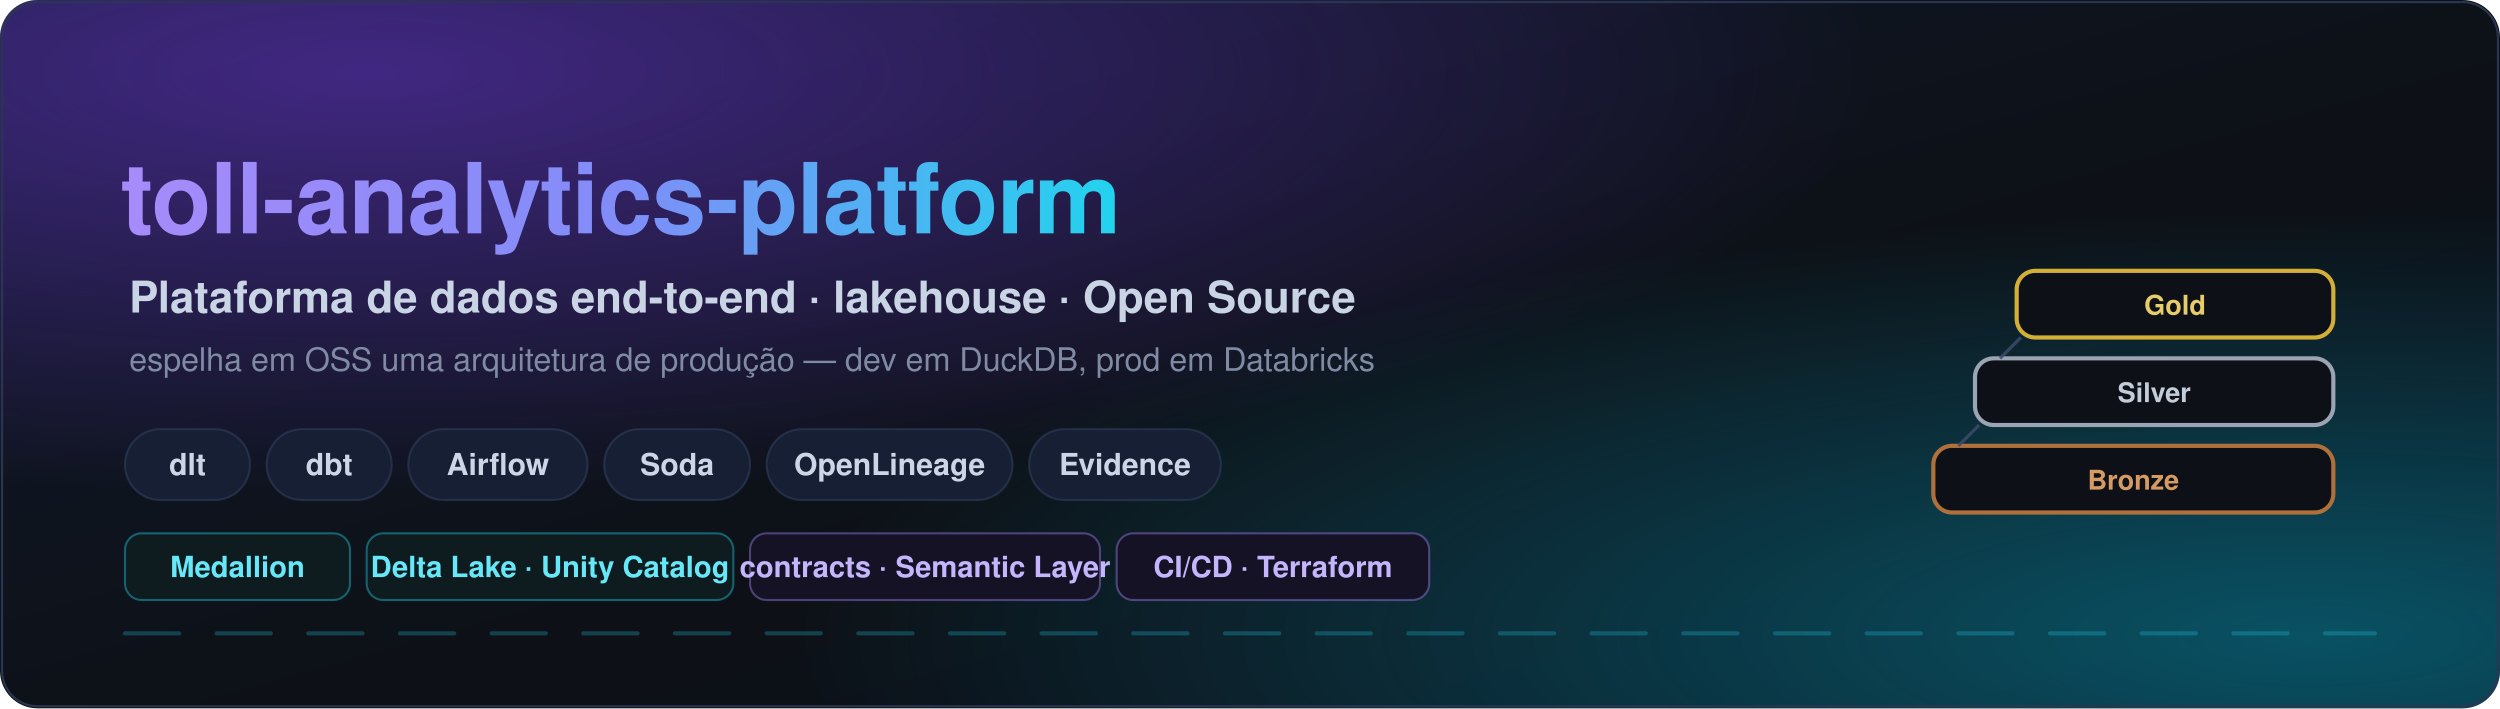
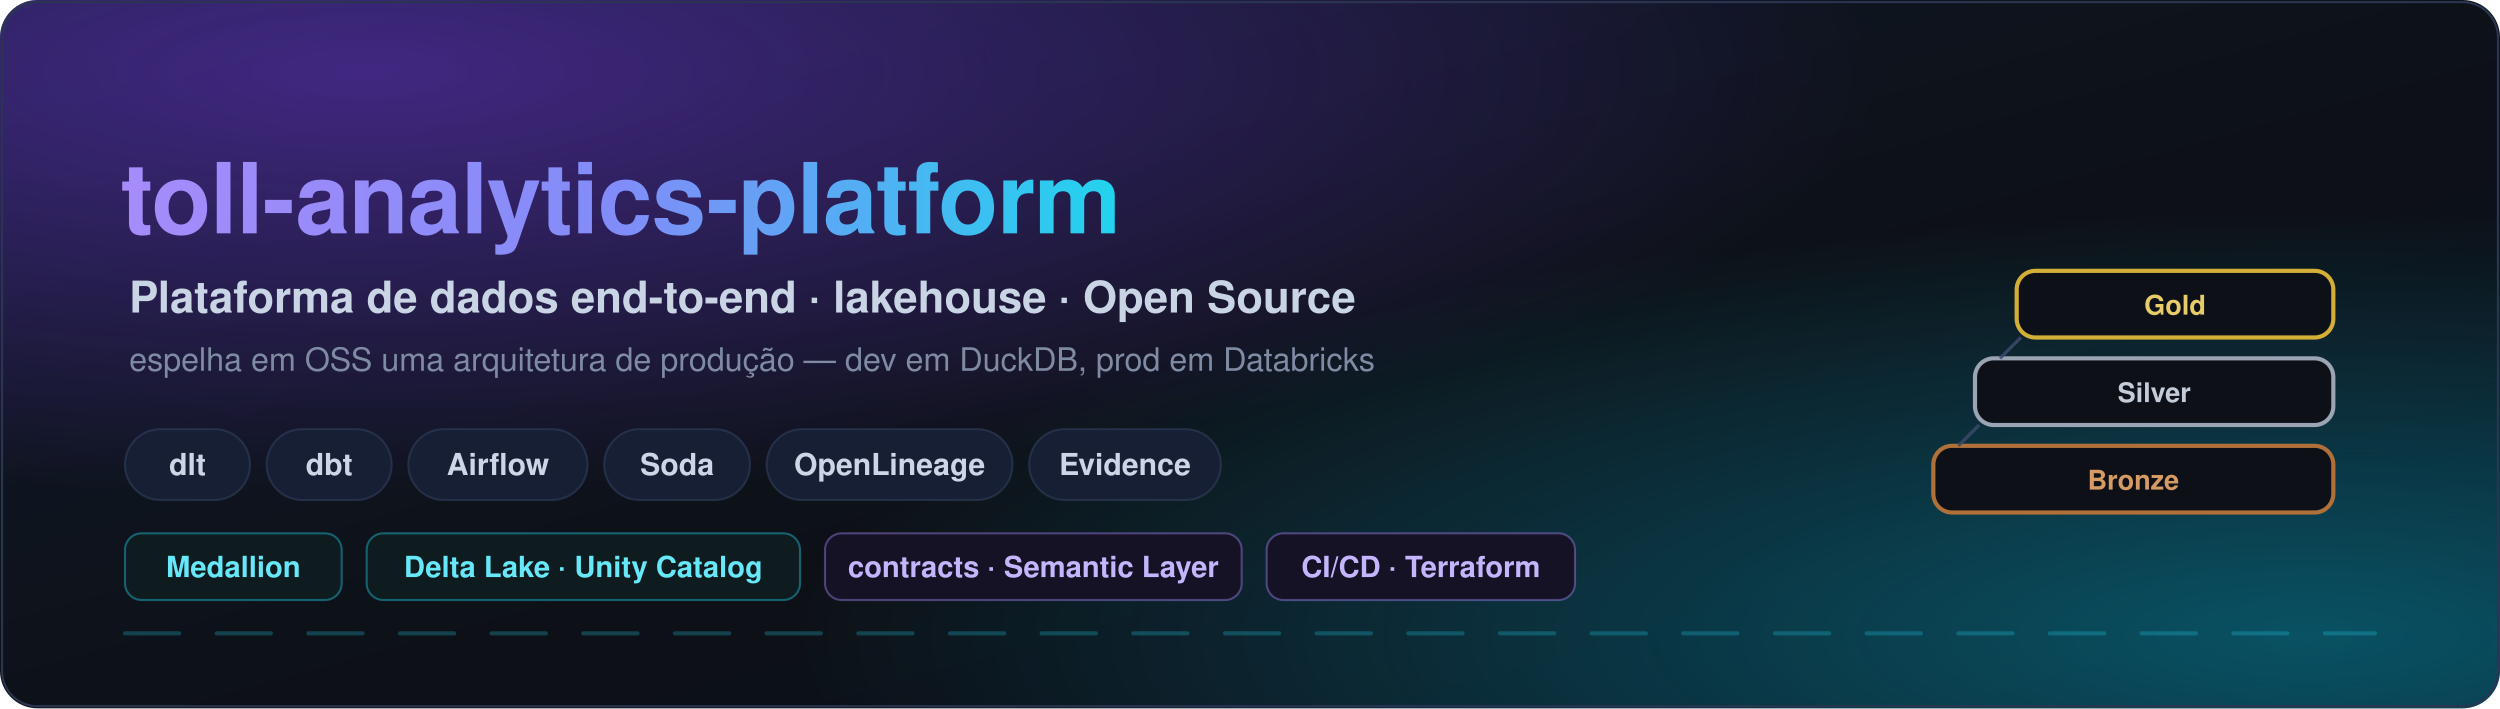
<svg xmlns="http://www.w3.org/2000/svg" viewBox="0 0 1200 340" width="1200" height="340" role="img" aria-label="toll-analytics-platform — plataforma de dados end-to-end, open source">
  <defs>
    <linearGradient id="bg" x1="0" y1="0" x2="1" y2="1">
      <stop offset="0" stop-color="#111a2e" />
      <stop offset="0.55" stop-color="#0d1117" />
      <stop offset="1" stop-color="#0a0f1a" />
    </linearGradient>
    <linearGradient id="ink" x1="0" y1="0" x2="1" y2="0">
      <stop offset="0" stop-color="#a78bfa" />
      <stop offset="0.5" stop-color="#818cf8" />
      <stop offset="1" stop-color="#22d3ee" />
    </linearGradient>
    <radialGradient id="glowV" cx="0.15" cy="0.1" r="0.6">
      <stop offset="0" stop-color="#7c3aed" stop-opacity="0.45" />
      <stop offset="1" stop-color="#7c3aed" stop-opacity="0" />
    </radialGradient>
    <radialGradient id="glowC" cx="0.92" cy="0.9" r="0.6">
      <stop offset="0" stop-color="#06b6d4" stop-opacity="0.40" />
      <stop offset="1" stop-color="#06b6d4" stop-opacity="0" />
    </radialGradient>
  </defs>
  <rect width="1200" height="340" rx="18" fill="url(#bg)" />
  <rect width="1200" height="340" rx="18" fill="url(#glowV)" />
  <rect width="1200" height="340" rx="18" fill="url(#glowC)" />
  <rect x="1" y="1" width="1198" height="338" rx="17" fill="none" stroke="#2a3550" stroke-width="1" />
  <g font-family="'Segoe UI', Helvetica, Arial, sans-serif" font-size="13" font-weight="700" text-anchor="middle">
    <g>
      <rect x="928" y="214" width="192" height="32" rx="9" fill="#0d1117" stroke="#b0703a" stroke-width="2" />
      <text x="1024" y="235" fill="#d69a63">Bronze</text>
    </g>
    <g>
      <rect x="948" y="172" width="172" height="32" rx="9" fill="#0d1117" stroke="#9aa4b2" stroke-width="2" />
      <text x="1034" y="193" fill="#c3ccd8">Silver</text>
    </g>
    <g>
      <rect x="968" y="130" width="152" height="32" rx="9" fill="#0d1117" stroke="#d4af37" stroke-width="2" />
      <text x="1044" y="151" fill="#e8cc6a">Gold</text>
    </g>
  </g>
  <g stroke="#3b4a6b" stroke-width="1.6" opacity="0.85" fill="none">
    <path d="M940 214 L950 204" />
    <path d="M960 172 L970 162" />
  </g>
  <line x1="60" y1="304" x2="1140" y2="304" stroke="#22d3ee" stroke-width="2" opacity="0.25" stroke-dasharray="26 18" stroke-linecap="round" />
  <text x="58" y="112" font-family="'Segoe UI', Helvetica, Arial, sans-serif" font-size="47" font-weight="800" fill="url(#ink)" letter-spacing="-0.5">toll-analytics-platform</text>
  <text x="62" y="150" font-family="'Segoe UI', Helvetica, Arial, sans-serif" font-size="21" font-weight="600" fill="#c9d4e5">Plataforma de dados end-to-end · lakehouse · Open Source</text>
  <text x="62" y="178" font-family="'Segoe UI', Helvetica, Arial, sans-serif" font-size="15.5" fill="#7f8ba3">espelha em OSS uma arquitetura de produção — dev em DuckDB, prod em Databricks</text>
  <g font-family="'Segoe UI', Helvetica, Arial, sans-serif" font-size="14.5" font-weight="600" text-anchor="middle">
    <g>
      <rect x="60" y="206" width="60" height="34" rx="17" fill="#161f33" stroke="#33406090" />
      <text x="90" y="228" fill="#cdd6e6">dlt</text>
    </g>
    <g>
      <rect x="128" y="206" width="60" height="34" rx="17" fill="#161f33" stroke="#33406090" />
      <text x="158" y="228" fill="#cdd6e6">dbt</text>
    </g>
    <g>
      <rect x="196" y="206" width="86" height="34" rx="17" fill="#161f33" stroke="#33406090" />
      <text x="239" y="228" fill="#cdd6e6">Airflow</text>
    </g>
    <g>
      <rect x="290" y="206" width="70" height="34" rx="17" fill="#161f33" stroke="#33406090" />
      <text x="325" y="228" fill="#cdd6e6">Soda</text>
    </g>
    <g>
      <rect x="368" y="206" width="118" height="34" rx="17" fill="#161f33" stroke="#33406090" />
      <text x="427" y="228" fill="#cdd6e6">OpenLineage</text>
    </g>
    <g>
      <rect x="494" y="206" width="92" height="34" rx="17" fill="#161f33" stroke="#33406090" />
      <text x="540" y="228" fill="#cdd6e6">Evidence</text>
    </g>
  </g>
  <g font-family="'Segoe UI', Helvetica, Arial, sans-serif" font-size="14" font-weight="700" text-anchor="middle">
    <g>
-       <rect x="60" y="256" width="108" height="32" rx="8" fill="#0e1b1f" stroke="#22d3ee66" />
-       <text x="114" y="277" fill="#67e8f9">Medallion</text>
+       <rect x="60" y="256" width="104" height="32" rx="8" fill="#0e1b1f" stroke="#22d3ee66" />
+       <text x="112" y="277" fill="#67e8f9">Medallion</text>
    </g>
    <g>
-       <rect x="176" y="256" width="176" height="32" rx="8" fill="#0e1b1f" stroke="#22d3ee66" />
-       <text x="264" y="277" fill="#67e8f9">Delta Lake · Unity Catalog</text>
+       <rect x="176" y="256" width="208" height="32" rx="8" fill="#0e1b1f" stroke="#22d3ee66" />
+       <text x="280" y="277" fill="#67e8f9">Delta Lake · Unity Catalog</text>
    </g>
    <g>
-       <rect x="360" y="256" width="168" height="32" rx="8" fill="#151226" stroke="#a78bfa66" />
-       <text x="444" y="277" fill="#c4b5fd">contracts · Semantic Layer</text>
+       <rect x="396" y="256" width="200" height="32" rx="8" fill="#151226" stroke="#a78bfa66" />
+       <text x="496" y="277" fill="#c4b5fd">contracts · Semantic Layer</text>
    </g>
    <g>
-       <rect x="536" y="256" width="150" height="32" rx="8" fill="#151226" stroke="#a78bfa66" />
-       <text x="611" y="277" fill="#c4b5fd">CI/CD · Terraform</text>
+       <rect x="608" y="256" width="148" height="32" rx="8" fill="#151226" stroke="#a78bfa66" />
+       <text x="682" y="277" fill="#c4b5fd">CI/CD · Terraform</text>
    </g>
  </g>
</svg>
